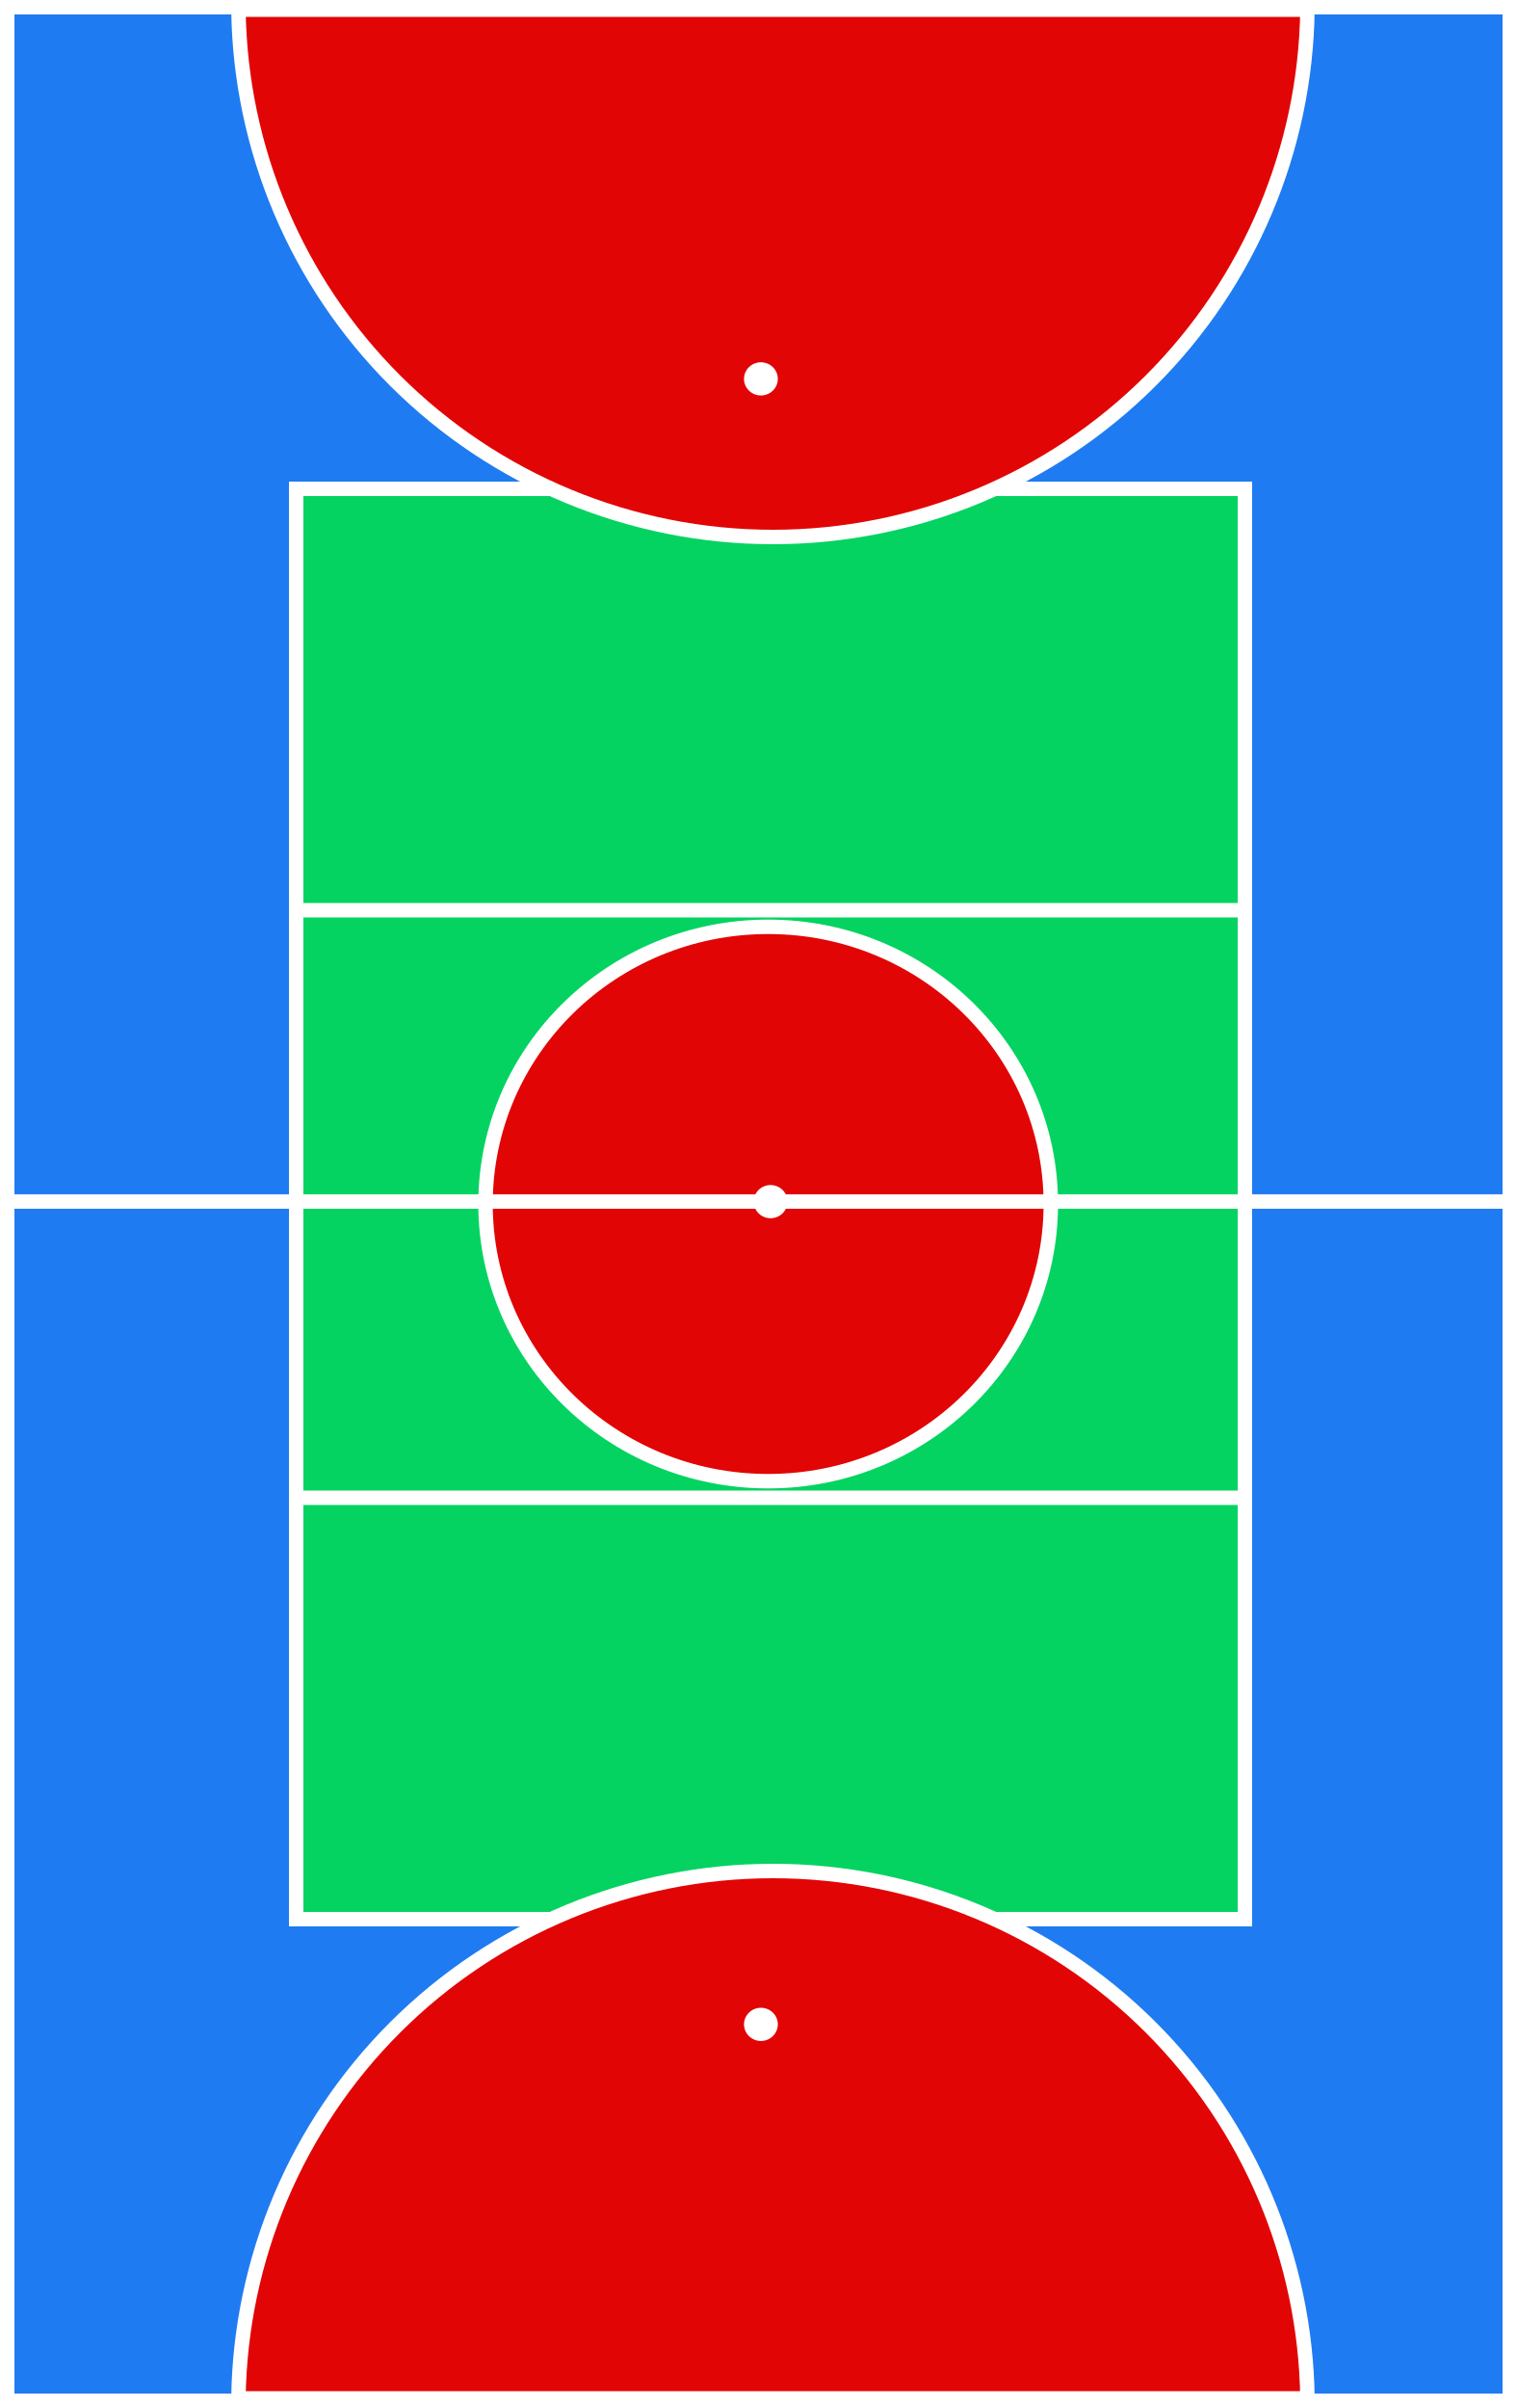
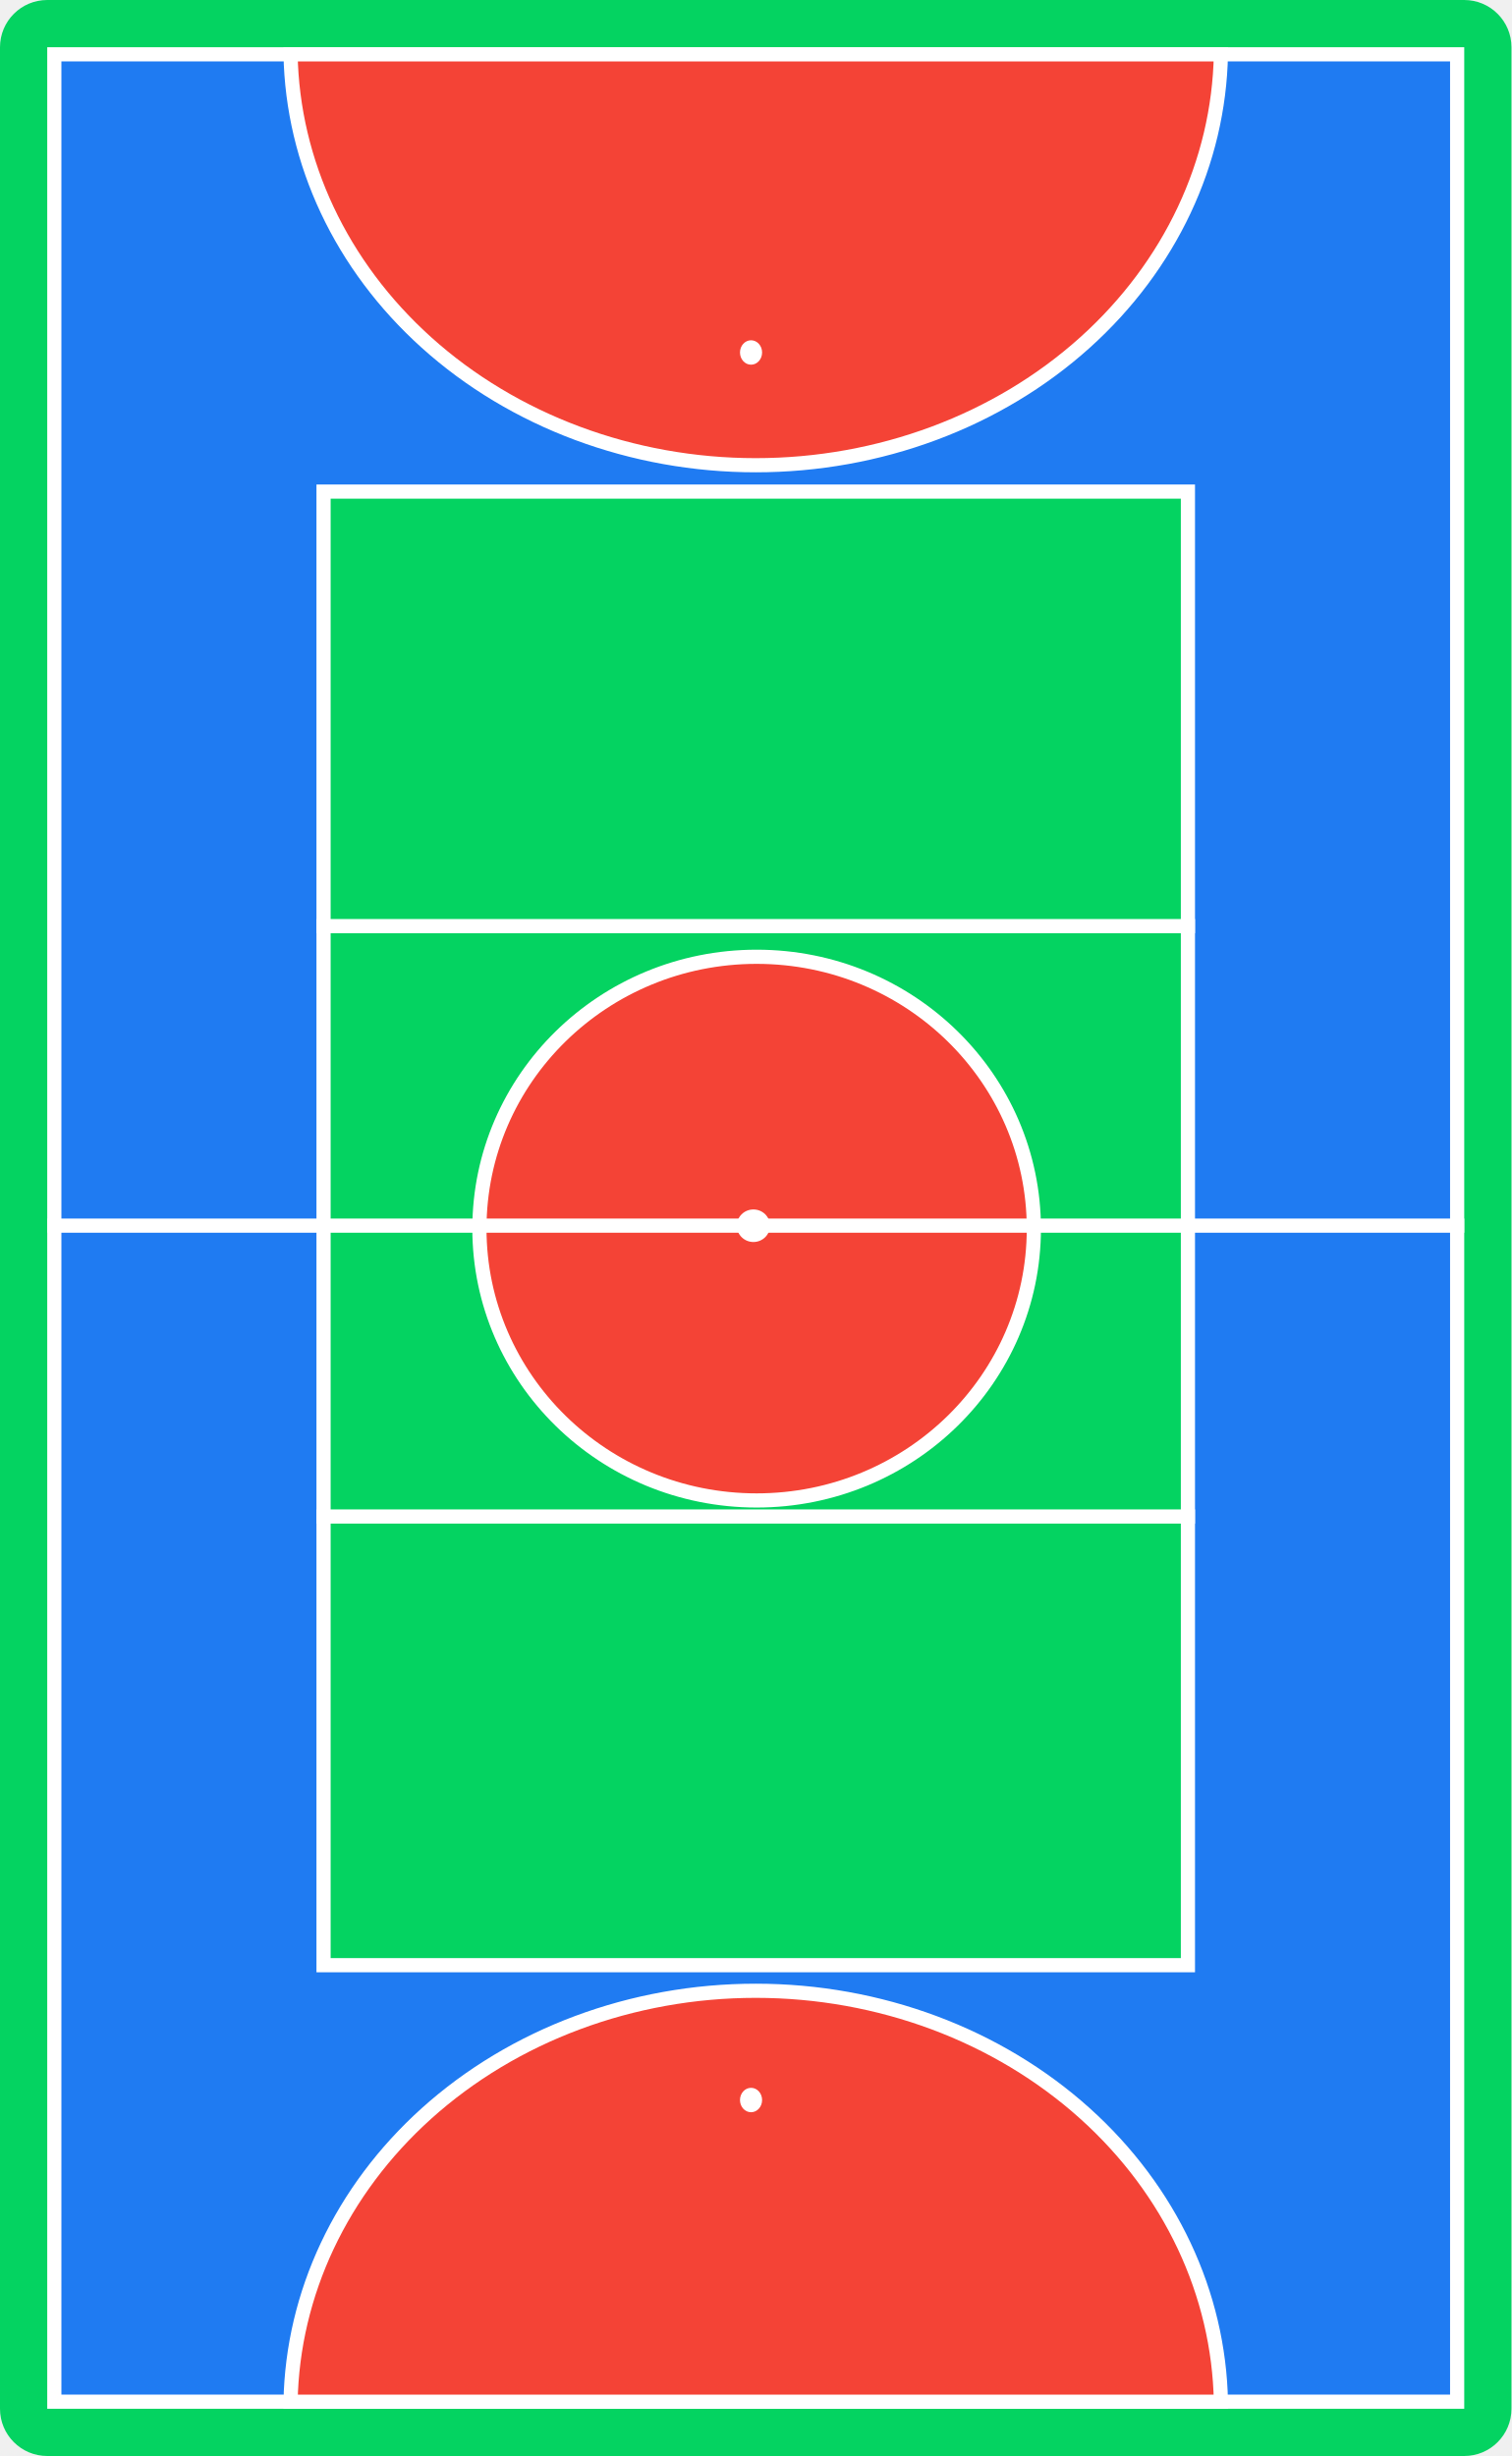
- <svg xmlns="http://www.w3.org/2000/svg" width="315" height="500" viewBox="0 0 315 500" fill="none">
-   <rect x="1.5" y="1.5" width="312" height="497" id="blue" fill="#1F7BF2" stroke="white" stroke-width="3" />
-   <rect x="61.5" y="101.5" width="197" height="297" id="green" fill="#04D361" stroke="white" stroke-width="3" />
-   <path d="M238.989 421.011C259.452 441.474 271.1 469.103 271.49 498L165 498H49.51C49.9 469.103 61.548 441.474 82.011 421.011C102.828 400.195 131.061 388.5 160.5 388.5C189.939 388.5 218.172 400.195 238.989 421.011Z" id="red" fill="#E20505" stroke="white" stroke-width="3" />
-   <ellipse cx="158.002" cy="420.343" rx="3.511" ry="3.445" fill="white" />
-   <path d="M218.197 250C218.197 281.76 191.948 307.555 159.506 307.555C127.065 307.555 100.815 281.76 100.815 250C100.815 218.24 127.065 192.445 159.506 192.445C191.948 192.445 218.197 218.24 218.197 250Z" id="red" fill="#E20505" stroke="white" stroke-width="3" />
-   <line y1="249.484" x2="315" y2="249.484" stroke="white" stroke-width="3" />
-   <ellipse cx="160.008" cy="249.508" rx="3.511" ry="3.445" fill="white" />
-   <line x1="60" y1="189" x2="260" y2="189" stroke="white" stroke-width="3" />
-   <line x1="60" y1="311" x2="260" y2="311" stroke="white" stroke-width="3" />
-   <path d="M82.011 78.989C61.548 58.526 49.9 30.897 49.51 2L160.5 2L271.49 2C271.1 30.897 259.452 58.526 238.989 78.989C218.172 99.805 189.939 111.5 160.5 111.5C131.061 111.5 102.828 99.805 82.011 78.989Z" id="red" fill="#E20505" stroke="white" stroke-width="3" />
-   <ellipse cx="158.001" cy="78.673" rx="3.511" ry="3.445" fill="white" />
+ <svg xmlns="http://www.w3.org/2000/svg" width="320" height="520" viewBox="0 0 320 520" fill="none">
+   <rect width="320" height="520" rx="10" fill="#04D361" />
+   <rect x="11.5" y="11.5" width="297" height="497" fill="#1F7BF2" />
+   <rect x="11.5" y="11.5" width="297" height="497" stroke="white" stroke-width="3" />
+   <path d="M160 98.5C133.828 98.5 108.756 89.141 90.293 72.524C72.23 56.267 61.947 34.376 61.516 11.5L258.484 11.5C258.053 34.376 247.77 56.267 229.707 72.524C211.244 89.141 186.172 98.5 160 98.5Z" fill="#F44336" stroke="white" stroke-width="3" />
+   <ellipse cx="159.007" cy="74.63" rx="2.341" ry="2.584" fill="white" />
+   <rect x="68.5" y="104.083" width="183" height="312" fill="#04D361" />
+   <rect x="68.5" y="104.083" width="183" height="312" stroke="white" stroke-width="3" />
+   <line x1="67" y1="321.083" x2="253" y2="321.083" stroke="white" stroke-width="3" />
+   <line x1="67" y1="196.083" x2="253" y2="196.083" stroke="white" stroke-width="3" />
+   <path d="M160.191 202.575C192.632 202.575 218.882 228.37 218.882 260.129C218.882 291.889 192.633 317.685 160.191 317.685C127.75 317.685 101.5 291.889 101.5 260.129C101.5 228.37 127.75 202.575 160.191 202.575Z" fill="#F44336" stroke="white" stroke-width="3" />
+   <line x1="10" y1="259.5" x2="310" y2="259.5" stroke="white" stroke-width="3" />
+   <ellipse cx="159.511" cy="259.52" rx="3.511" ry="3.445" fill="white" />
+   <path d="M160 421.5C186.172 421.5 211.244 430.859 229.707 447.476C247.77 463.733 258.053 485.624 258.484 508.5H61.516C61.947 485.624 72.23 463.733 90.293 447.476C108.756 430.859 133.828 421.5 160 421.5Z" fill="#F44336" stroke="white" stroke-width="3" />
+   <ellipse cx="159.007" cy="444.632" rx="2.341" ry="2.584" fill="white" />
</svg>
